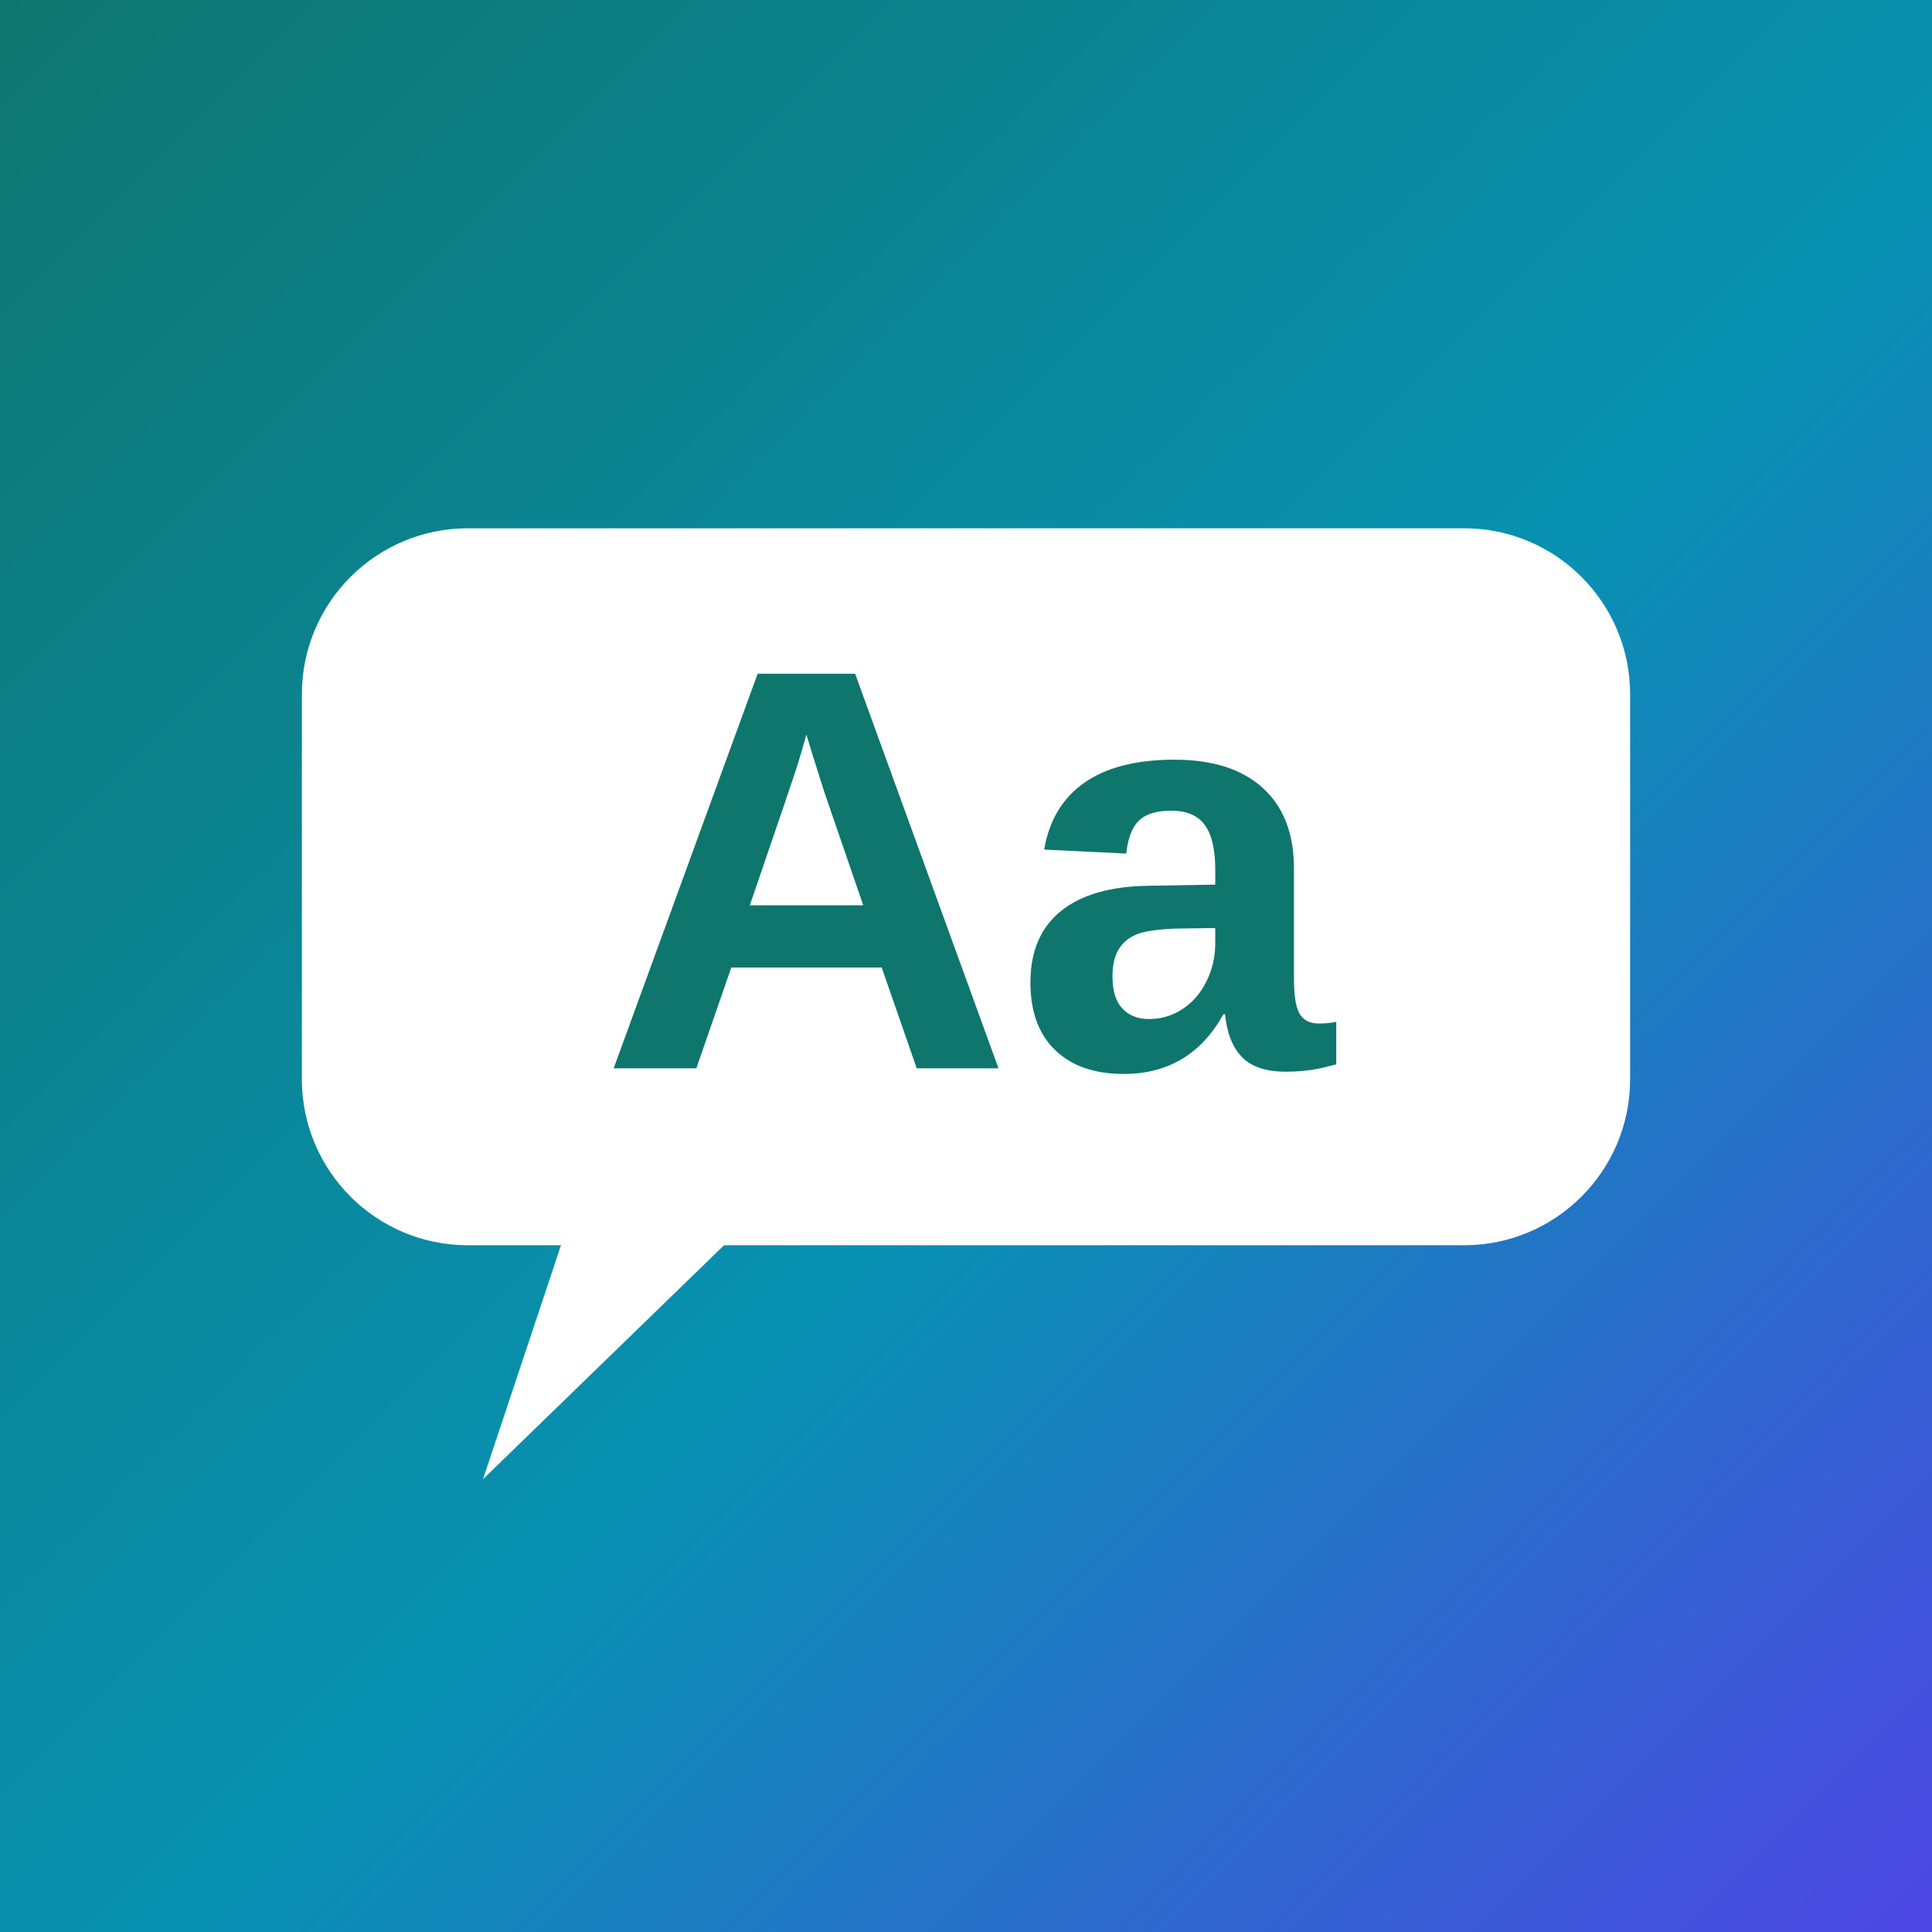
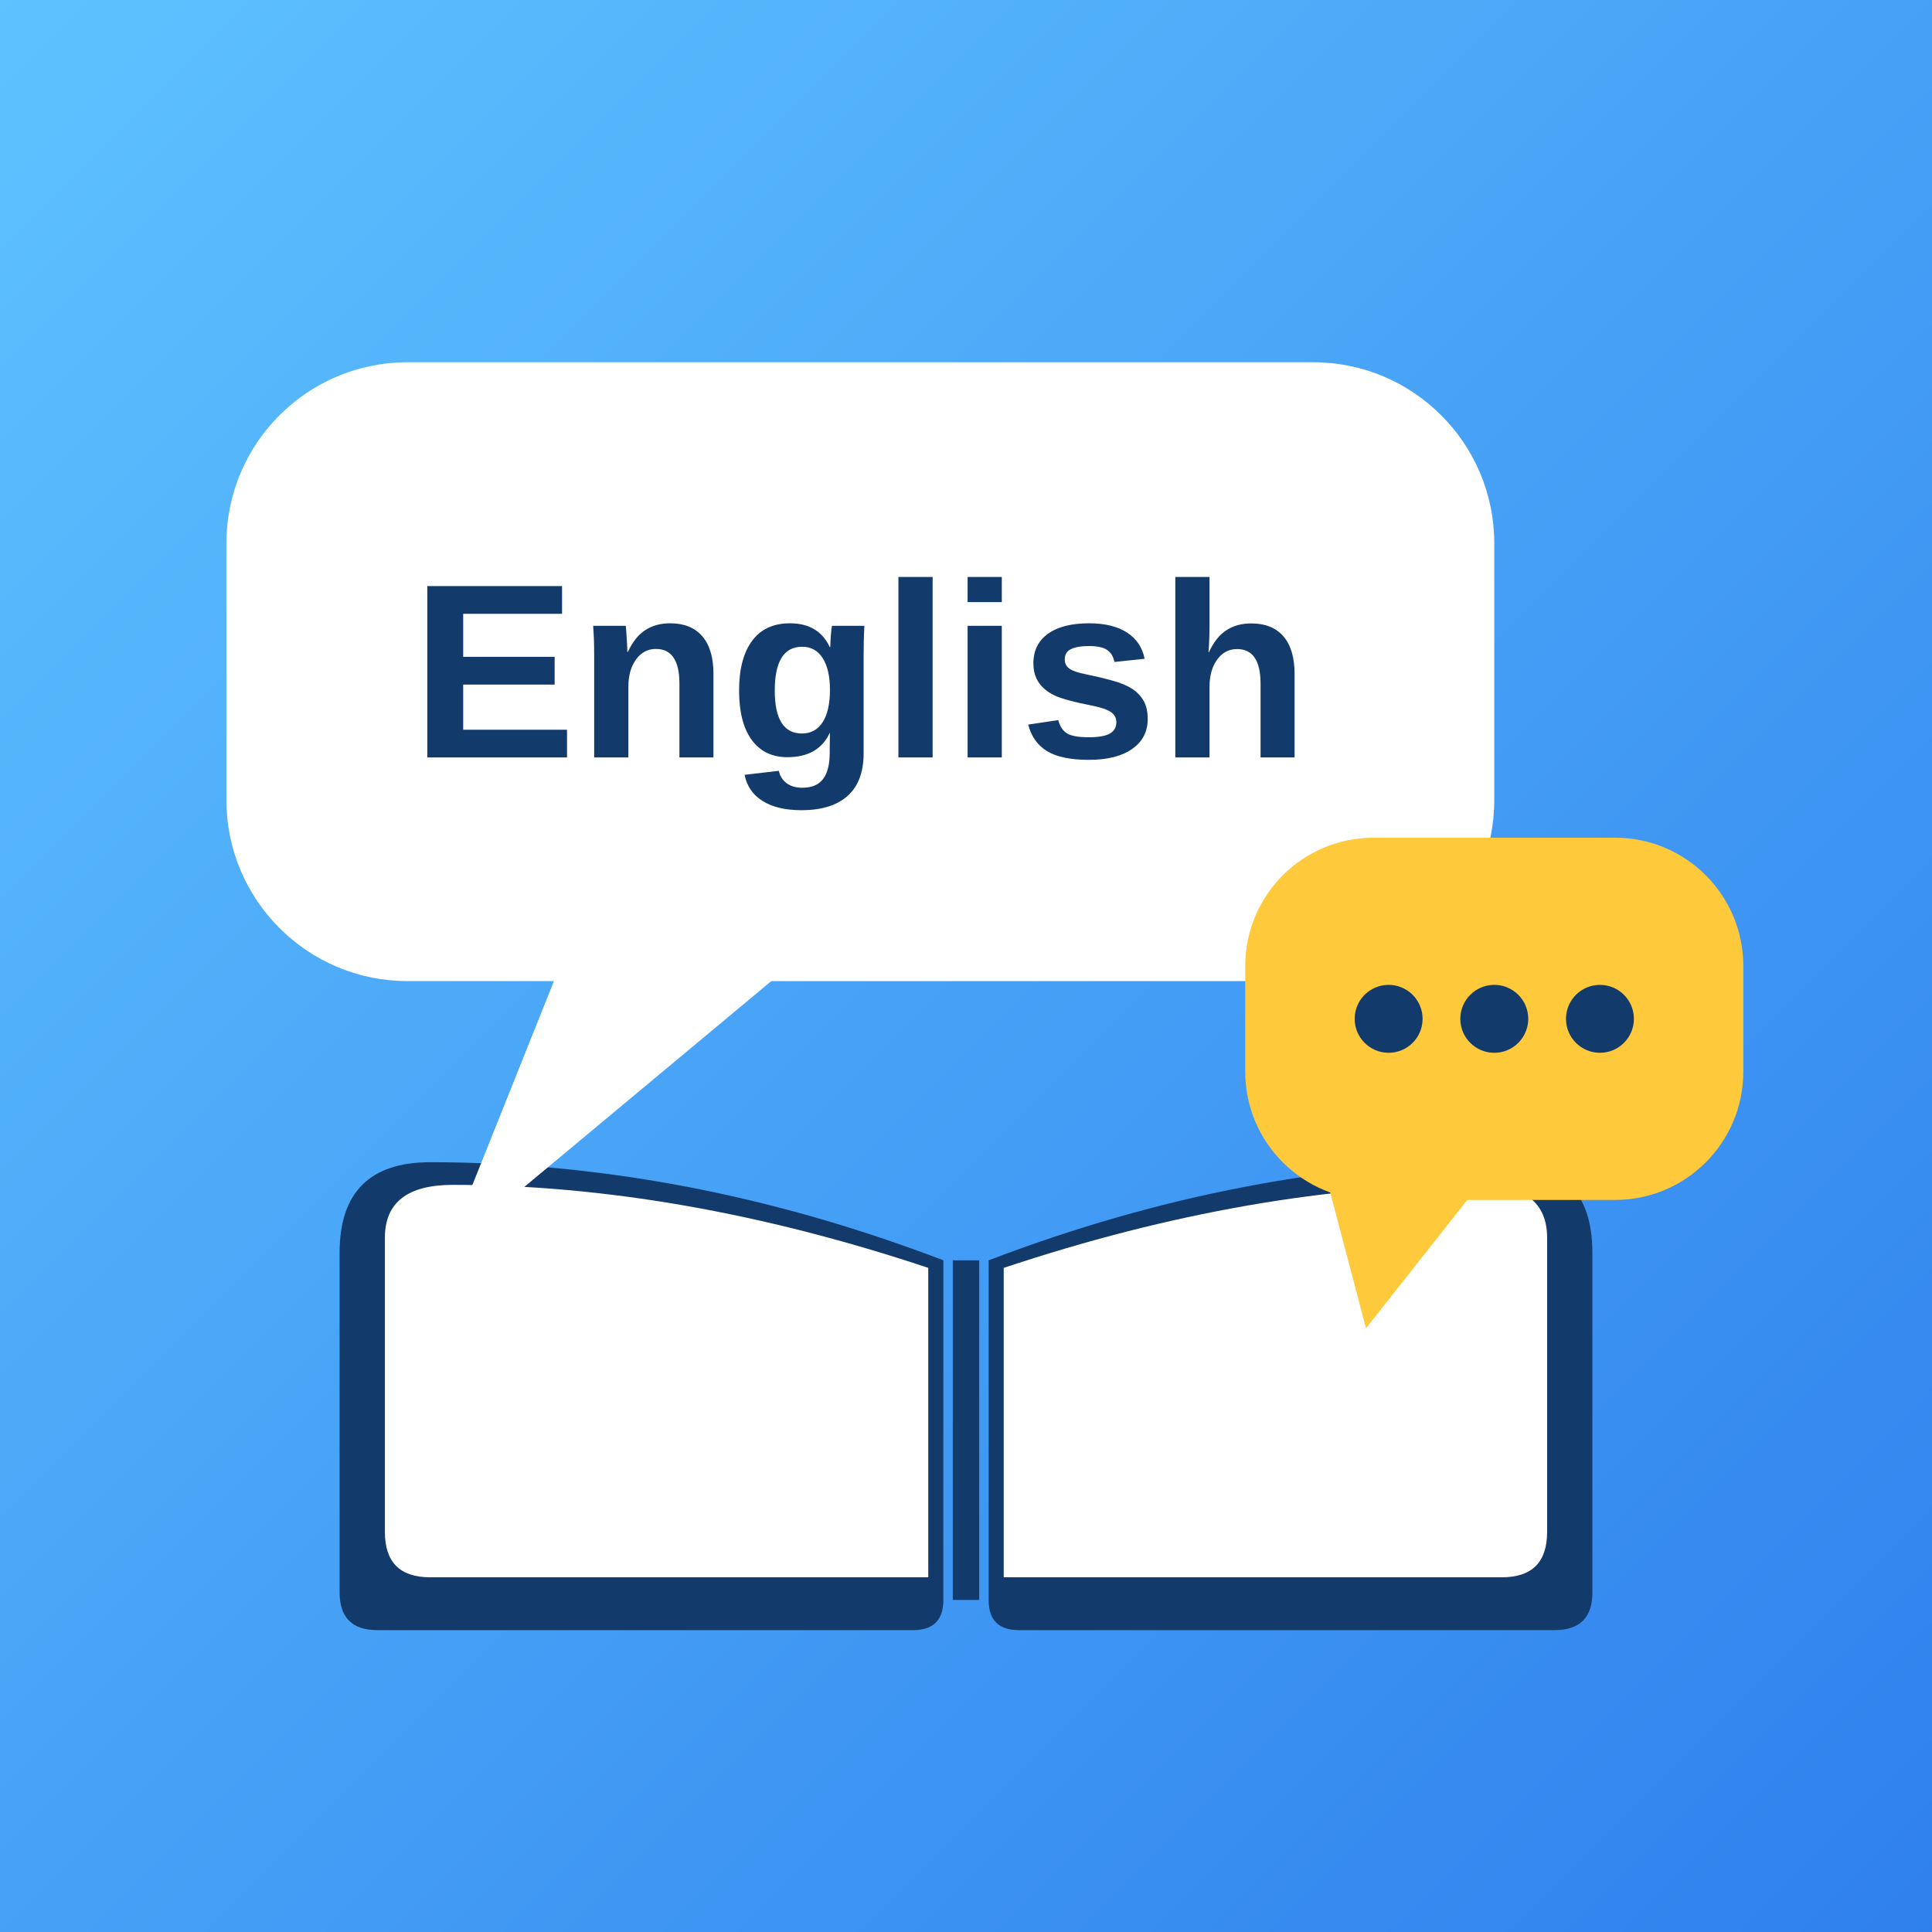
<svg xmlns="http://www.w3.org/2000/svg" viewBox="0 0 512 512">
  <defs>
-     <linearGradient id="g" x1="0%" y1="0%" x2="100%" y2="100%">
-       <stop offset="0%" stop-color="#0f766e" />
-       <stop offset="55%" stop-color="#0891b2" />
-       <stop offset="100%" stop-color="#4f46e5" />
+     <linearGradient id="bg" x1="0%" y1="0%" x2="100%" y2="100%">
+       <stop offset="0%" stop-color="#5EC2FF" />
+       <stop offset="100%" stop-color="#2F80ED" />
    </linearGradient>
  </defs>
-   <rect width="512" height="512" fill="url(#g)" />
-   <polygon points="150,326 196,326 128,392" fill="#ffffff" />
-   <rect x="80" y="140" width="352" height="190" rx="44" ry="44" fill="#ffffff" />
-   <text x="256" y="240" font-family="Arial, Helvetica, sans-serif" font-weight="800" font-size="152" fill="#0f766e" text-anchor="middle" dominant-baseline="middle">Aa</text>
+   <rect width="512" height="512" fill="url(#bg)" />
+   <path d="M90,332 Q90,308 114,308 Q182,308 250,334 L250,424 Q250,432 242,432 L100,432 Q90,432 90,422 Z" fill="#123A6B" />
+   <path d="M422,332 Q422,308 398,308 Q330,308 262,334 L262,424 Q262,432 270,432 L412,432 Q422,432 422,422 Z" fill="#123A6B" />
+   <path d="M102,328 Q102,314 120,314 Q180,314 246,336 L246,418 L114,418 Q102,418 102,406 Z" fill="#FFFFFF" />
+   <path d="M410,328 Q410,314 392,314 Q332,314 266,336 L266,418 L398,418 Q410,418 410,406 Z" fill="#FFFFFF" />
+   <line x1="256" y1="334" x2="256" y2="424" stroke="#123A6B" stroke-width="7" />
+   <rect x="60" y="96" width="336" height="164" rx="48" ry="48" fill="#ffffff" />
+   <polygon points="150,252 214,252 118,332" fill="#ffffff" />
+   <text x="228" y="182" font-family="Arial, Helvetica, sans-serif" font-weight="800" font-size="66" fill="#123A6B" text-anchor="middle" dominant-baseline="middle">English</text>
+   <rect x="330" y="222" width="132" height="96" rx="34" ry="34" fill="#FFC93C" />
+   <polygon points="352,314 392,314 362,352" fill="#FFC93C" />
+   <circle cx="368" cy="270" r="9" fill="#123A6B" />
+   <circle cx="396" cy="270" r="9" fill="#123A6B" />
+   <circle cx="424" cy="270" r="9" fill="#123A6B" />
</svg>
